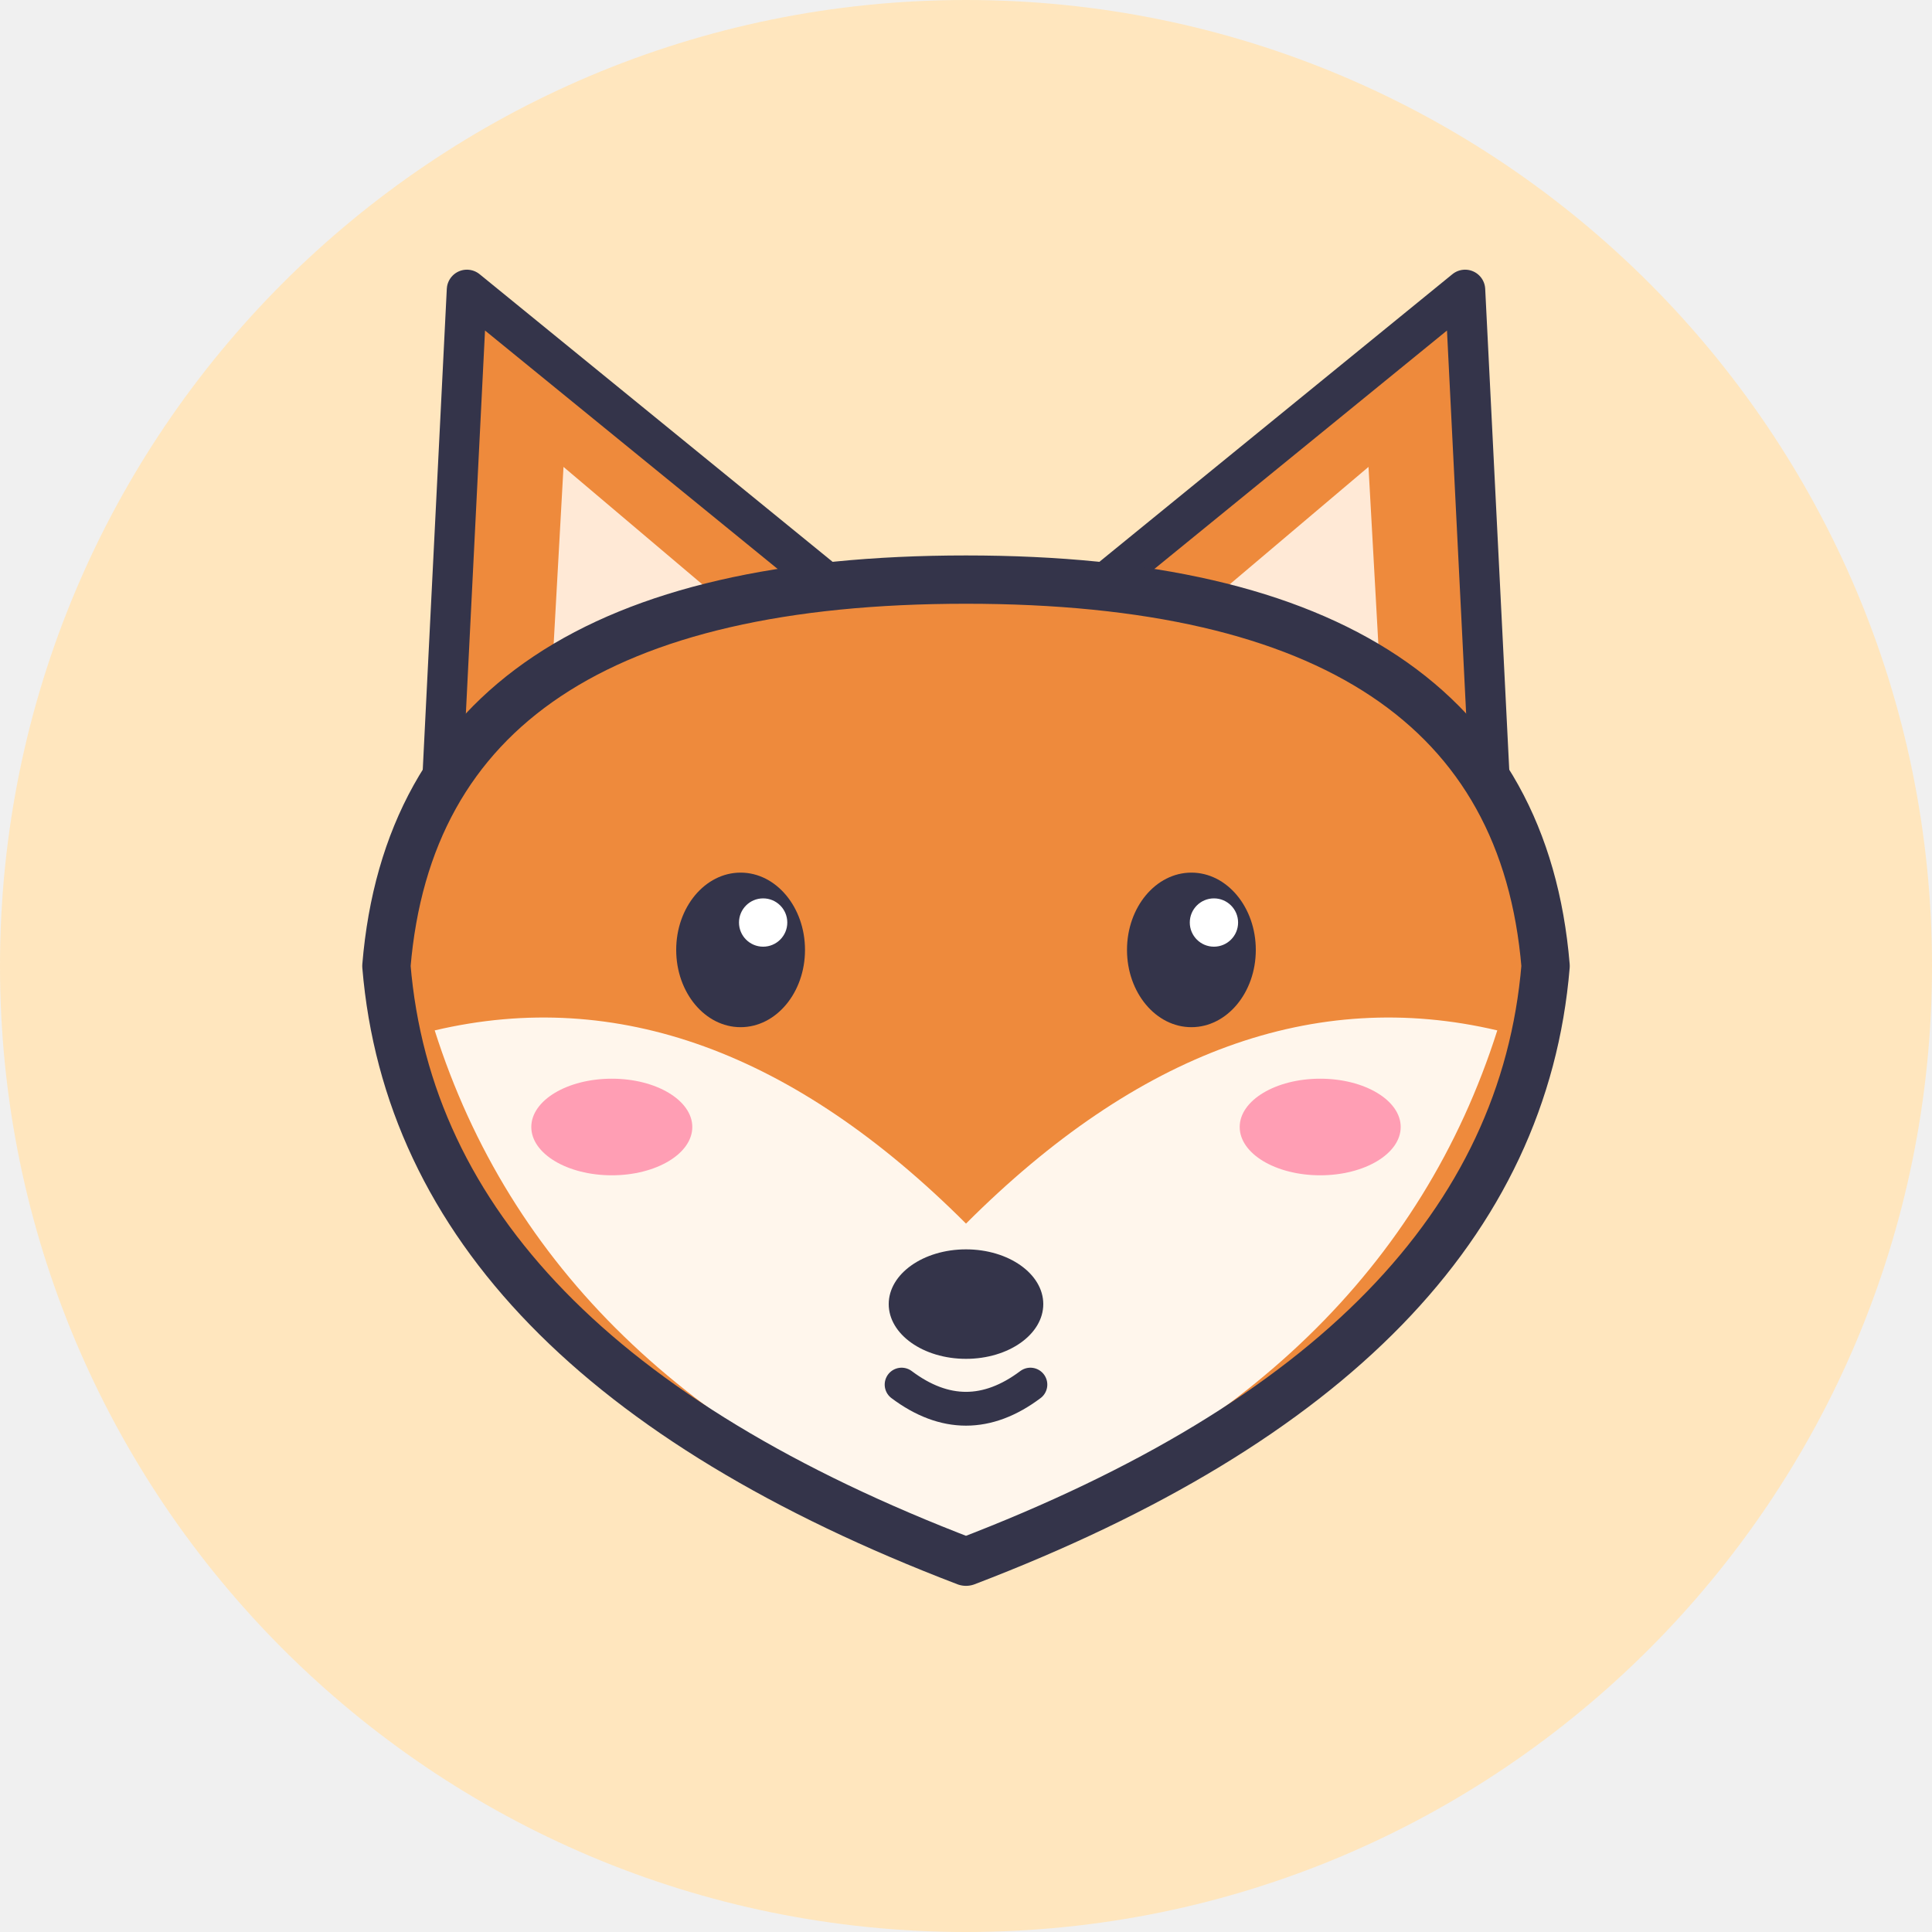
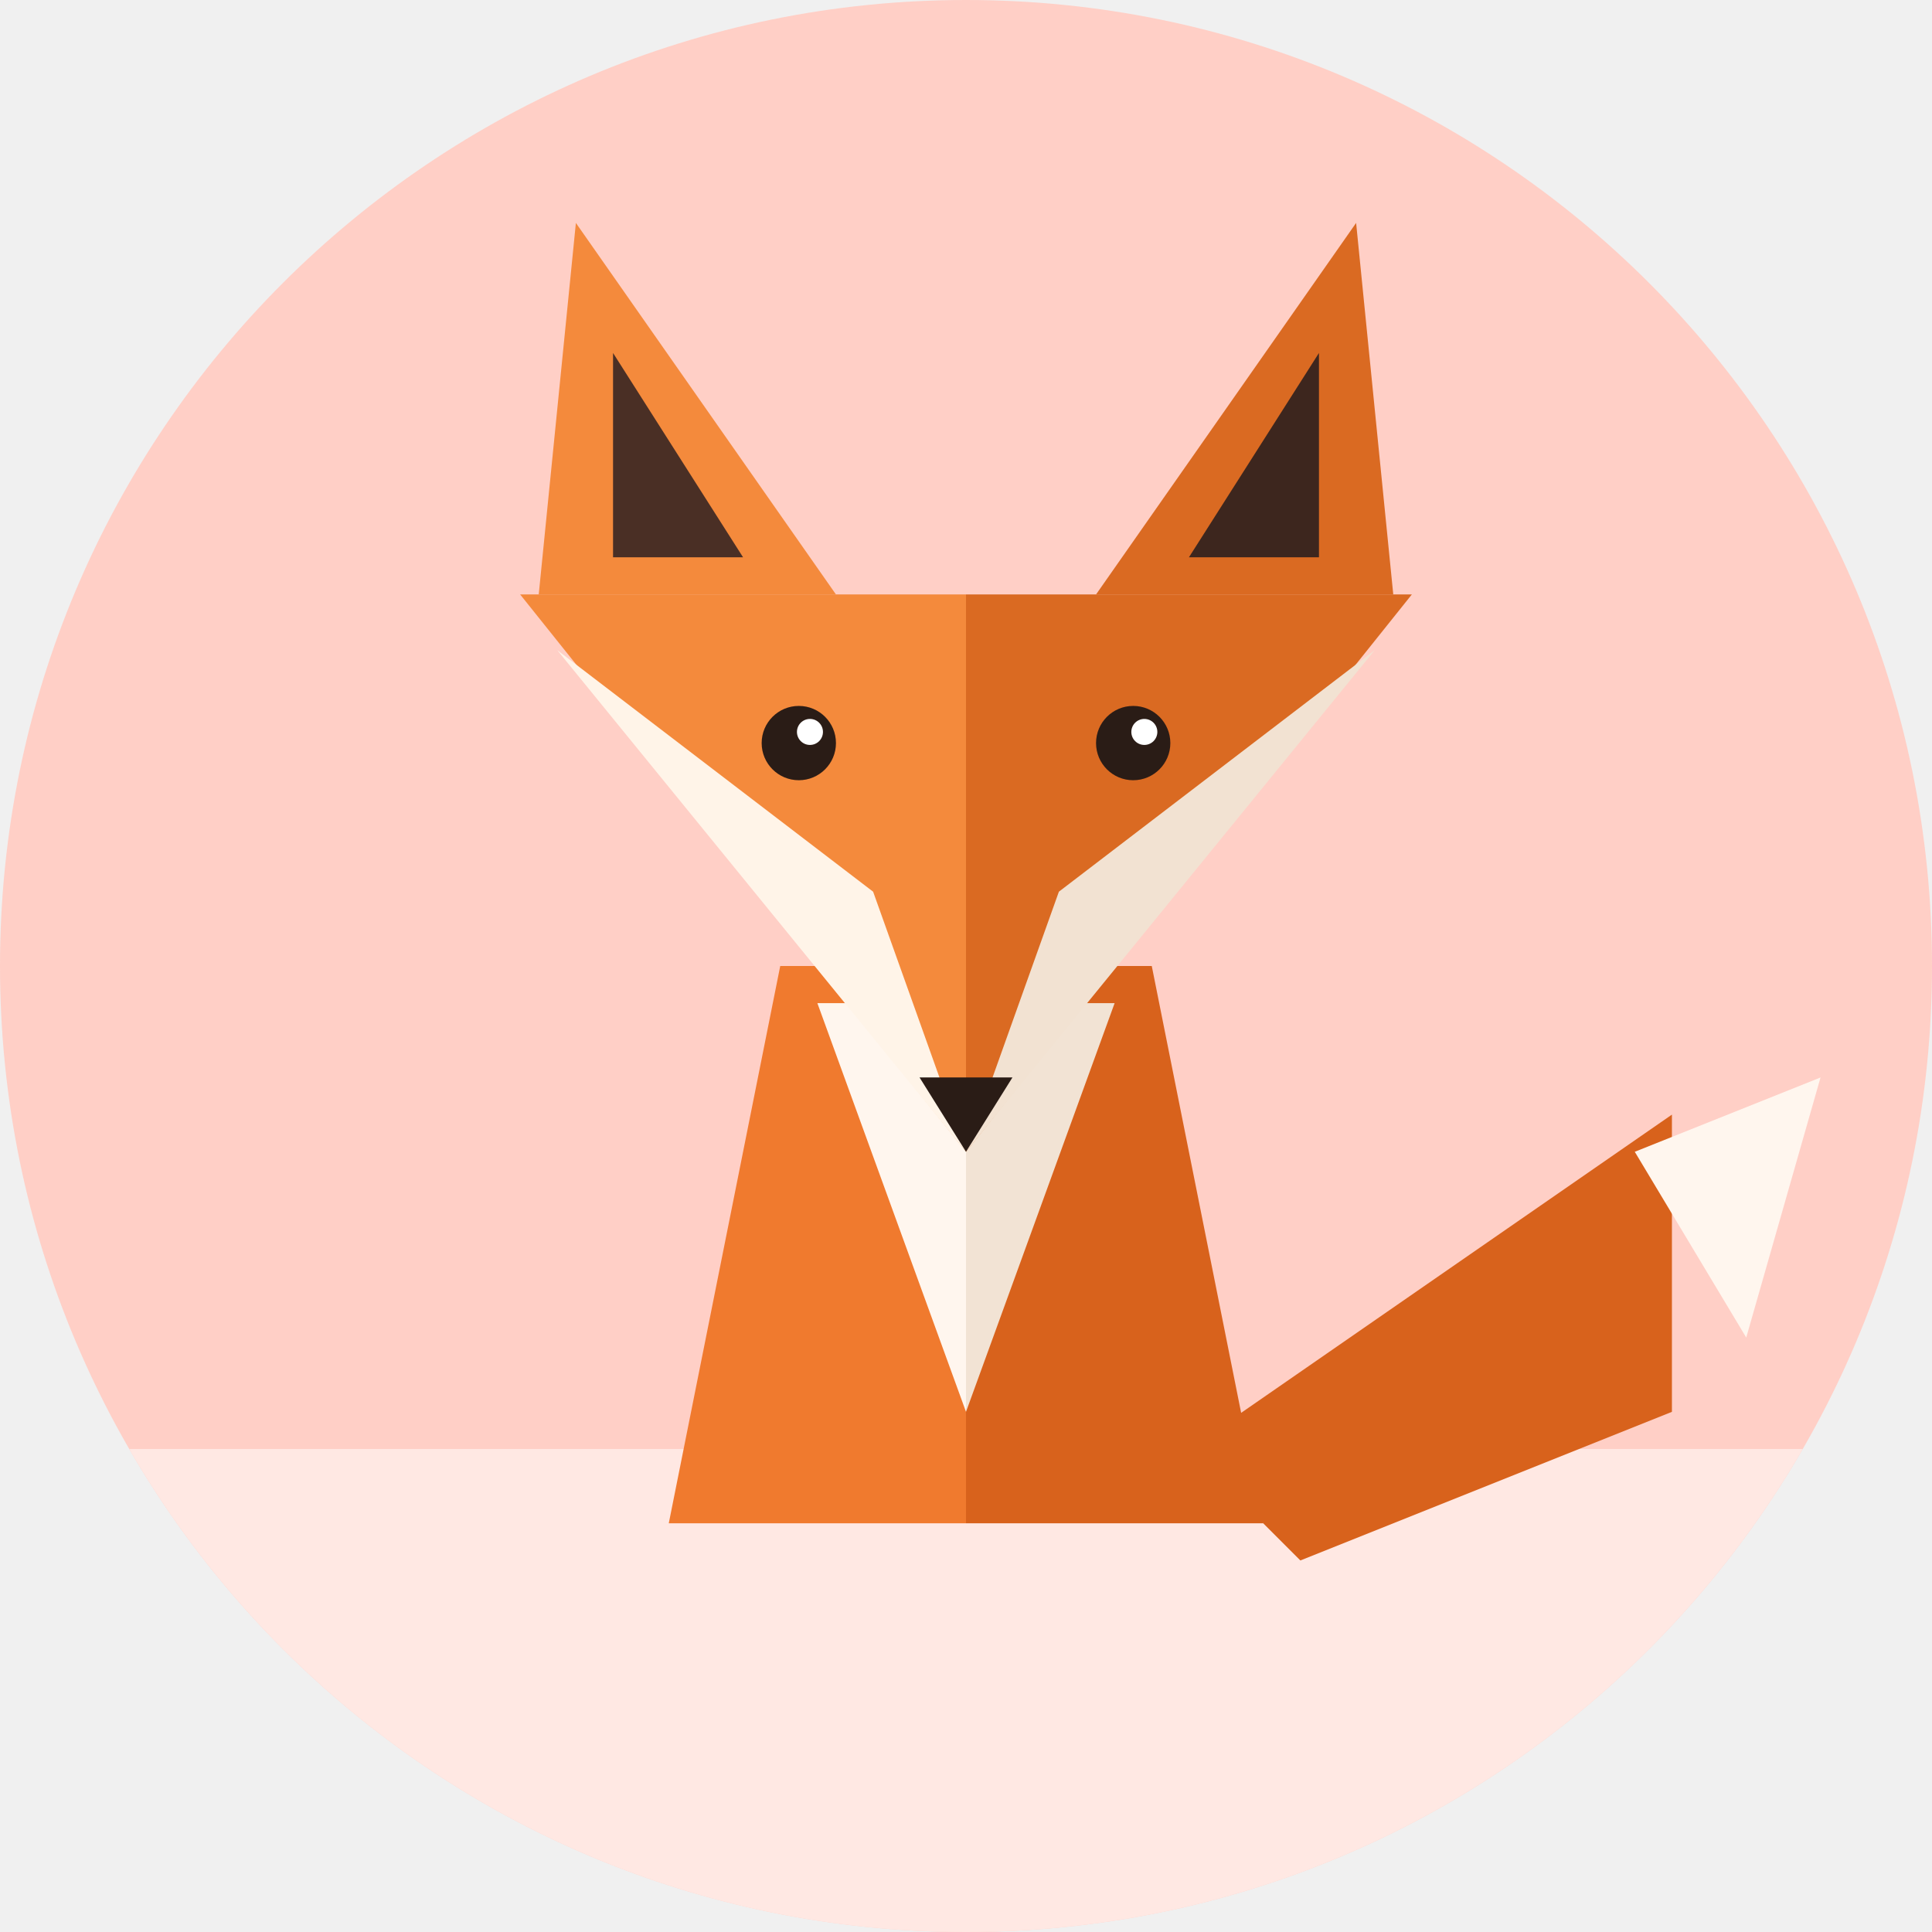
- <svg xmlns="http://www.w3.org/2000/svg" viewBox="0 0 120 120">
+ <svg xmlns="http://www.w3.org/2000/svg" viewBox="8 10 104 104">
  <defs>
    <clipPath id="c">
-       <circle cx="60" cy="60" r="60" />
+       <circle cx="60" cy="62" r="52" />
    </clipPath>
  </defs>
-   <g clip-path="url(#c)">
-     <circle cx="60" cy="60" r="60" fill="#FFE6BE" />
-     <g stroke="#34344A" stroke-width="2.5" stroke-linejoin="round" stroke-linecap="round">
-       <path d="M27 58 L29 18 L56 40 Z" fill="#EE8A3C" />
-       <path d="M93 58 L91 18 L64 40 Z" fill="#EE8A3C" />
-     </g>
-     <path d="M34 47 L35 29 L48 40 Z" fill="#FFE9D6" />
-     <path d="M86 47 L85 29 L72 40 Z" fill="#FFE9D6" />
-     <path d="M24 60 Q26 36 60 36 Q94 36 96 60 Q94 84 60 97 Q26 84 24 60 Z" fill="#EE8A3C" />
-     <path d="M27 64 Q44 60 60 76 Q76 60 93 64 Q86 86 60 96 Q34 86 27 64 Z" fill="#FFF6EC" />
-     <path d="M24 60 Q26 36 60 36 Q94 36 96 60 Q94 84 60 97 Q26 84 24 60 Z" fill="none" stroke="#34344A" stroke-width="3" stroke-linejoin="round" />
-     <ellipse cx="46" cy="59" rx="4" ry="4.8" fill="#34344A" />
-     <ellipse cx="74" cy="59" rx="4" ry="4.8" fill="#34344A" />
-     <circle cx="47.4" cy="57.3" r="1.5" fill="#FFFFFF" />
-     <circle cx="75.4" cy="57.3" r="1.5" fill="#FFFFFF" />
-     <ellipse cx="38" cy="70" rx="5" ry="3" fill="#FF9EB4" />
-     <ellipse cx="82" cy="70" rx="5" ry="3" fill="#FF9EB4" />
-     <ellipse cx="60" cy="81" rx="4.8" ry="3.4" fill="#34344A" />
-     <path d="M56 86 Q60 89 64 86" fill="none" stroke="#34344A" stroke-width="2.1" stroke-linecap="round" />
+   <g clip-path="url(#c)" stroke-linejoin="round">
+     <rect width="120" height="120" fill="#FFCFC6" />
+     <path d="M0 88 H120 V120 H0 Z" fill="#FFE8E3" />
+     <polygon points="72,88 98,70 98,86 78,94" fill="#D8621C" />
+     <polygon points="96,72 106,68 102,82" fill="#FFF6EE" />
+     <polygon points="44,92 60,92 60,62 50,62" fill="#F07A2E" />
+     <polygon points="60,92 76,92 70,62 60,62" fill="#D8621C" />
+     <polygon points="52,64 60,64 60,86" fill="#FFF6EE" />
+     <polygon points="60,64 68,64 60,86" fill="#F2E3D4" />
+     <polygon points="37,42 39,22 53,42" fill="#F48A3C" />
+     <polygon points="41,40 41,29 48,40" fill="#4A2F25" />
+     <polygon points="83,42 81,22 67,42" fill="#DA6A22" />
+     <polygon points="79,40 79,29 72,40" fill="#3D261E" />
+     <polygon points="36,42 60,42 60,72" fill="#F48A3C" />
+     <polygon points="60,42 84,42 60,72" fill="#DA6A22" />
+     <polygon points="38,45 55,58 60,72" fill="#FFF4E8" />
+     <polygon points="82,45 65,58 60,72" fill="#F2E2D2" />
+     <circle cx="51" cy="50" r="2" fill="#2A1C16" />
+     <circle cx="69" cy="50" r="2" fill="#2A1C16" />
+     <circle cx="51.6" cy="49.4" r="0.7" fill="#FFFFFF" />
+     <circle cx="69.6" cy="49.4" r="0.7" fill="#FFFFFF" />
+     <polygon points="57.5,68 62.5,68 60,72" fill="#2A1C16" />
  </g>
</svg>
